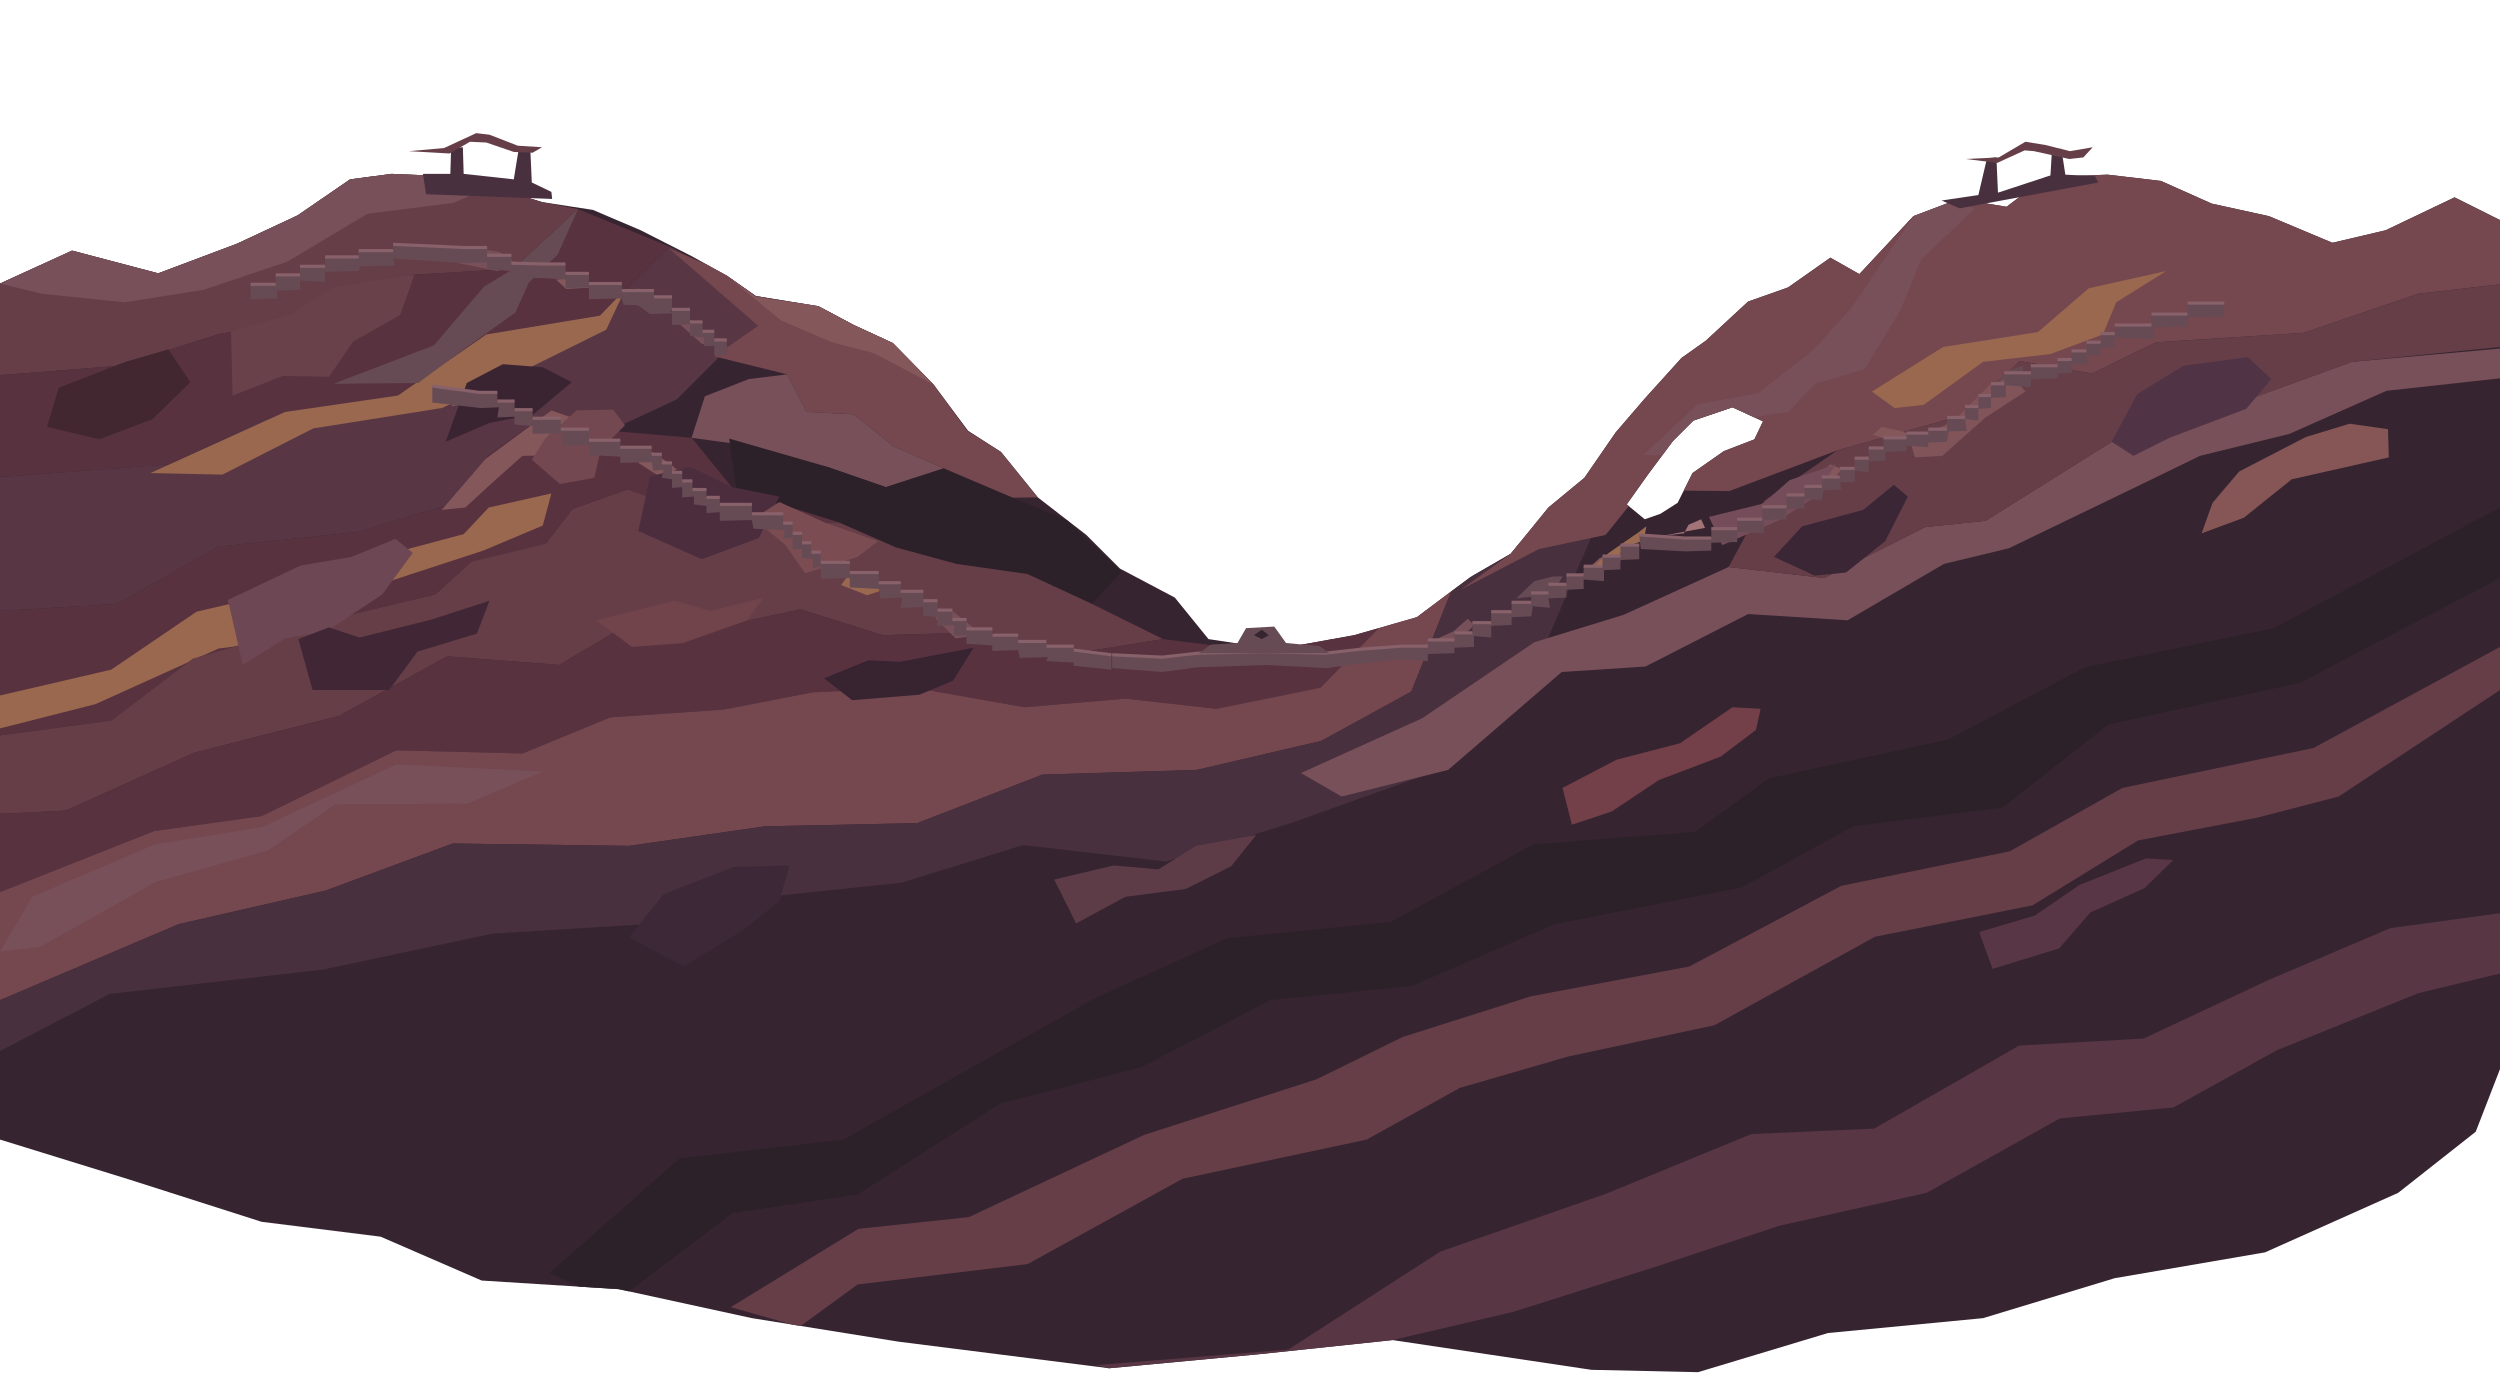
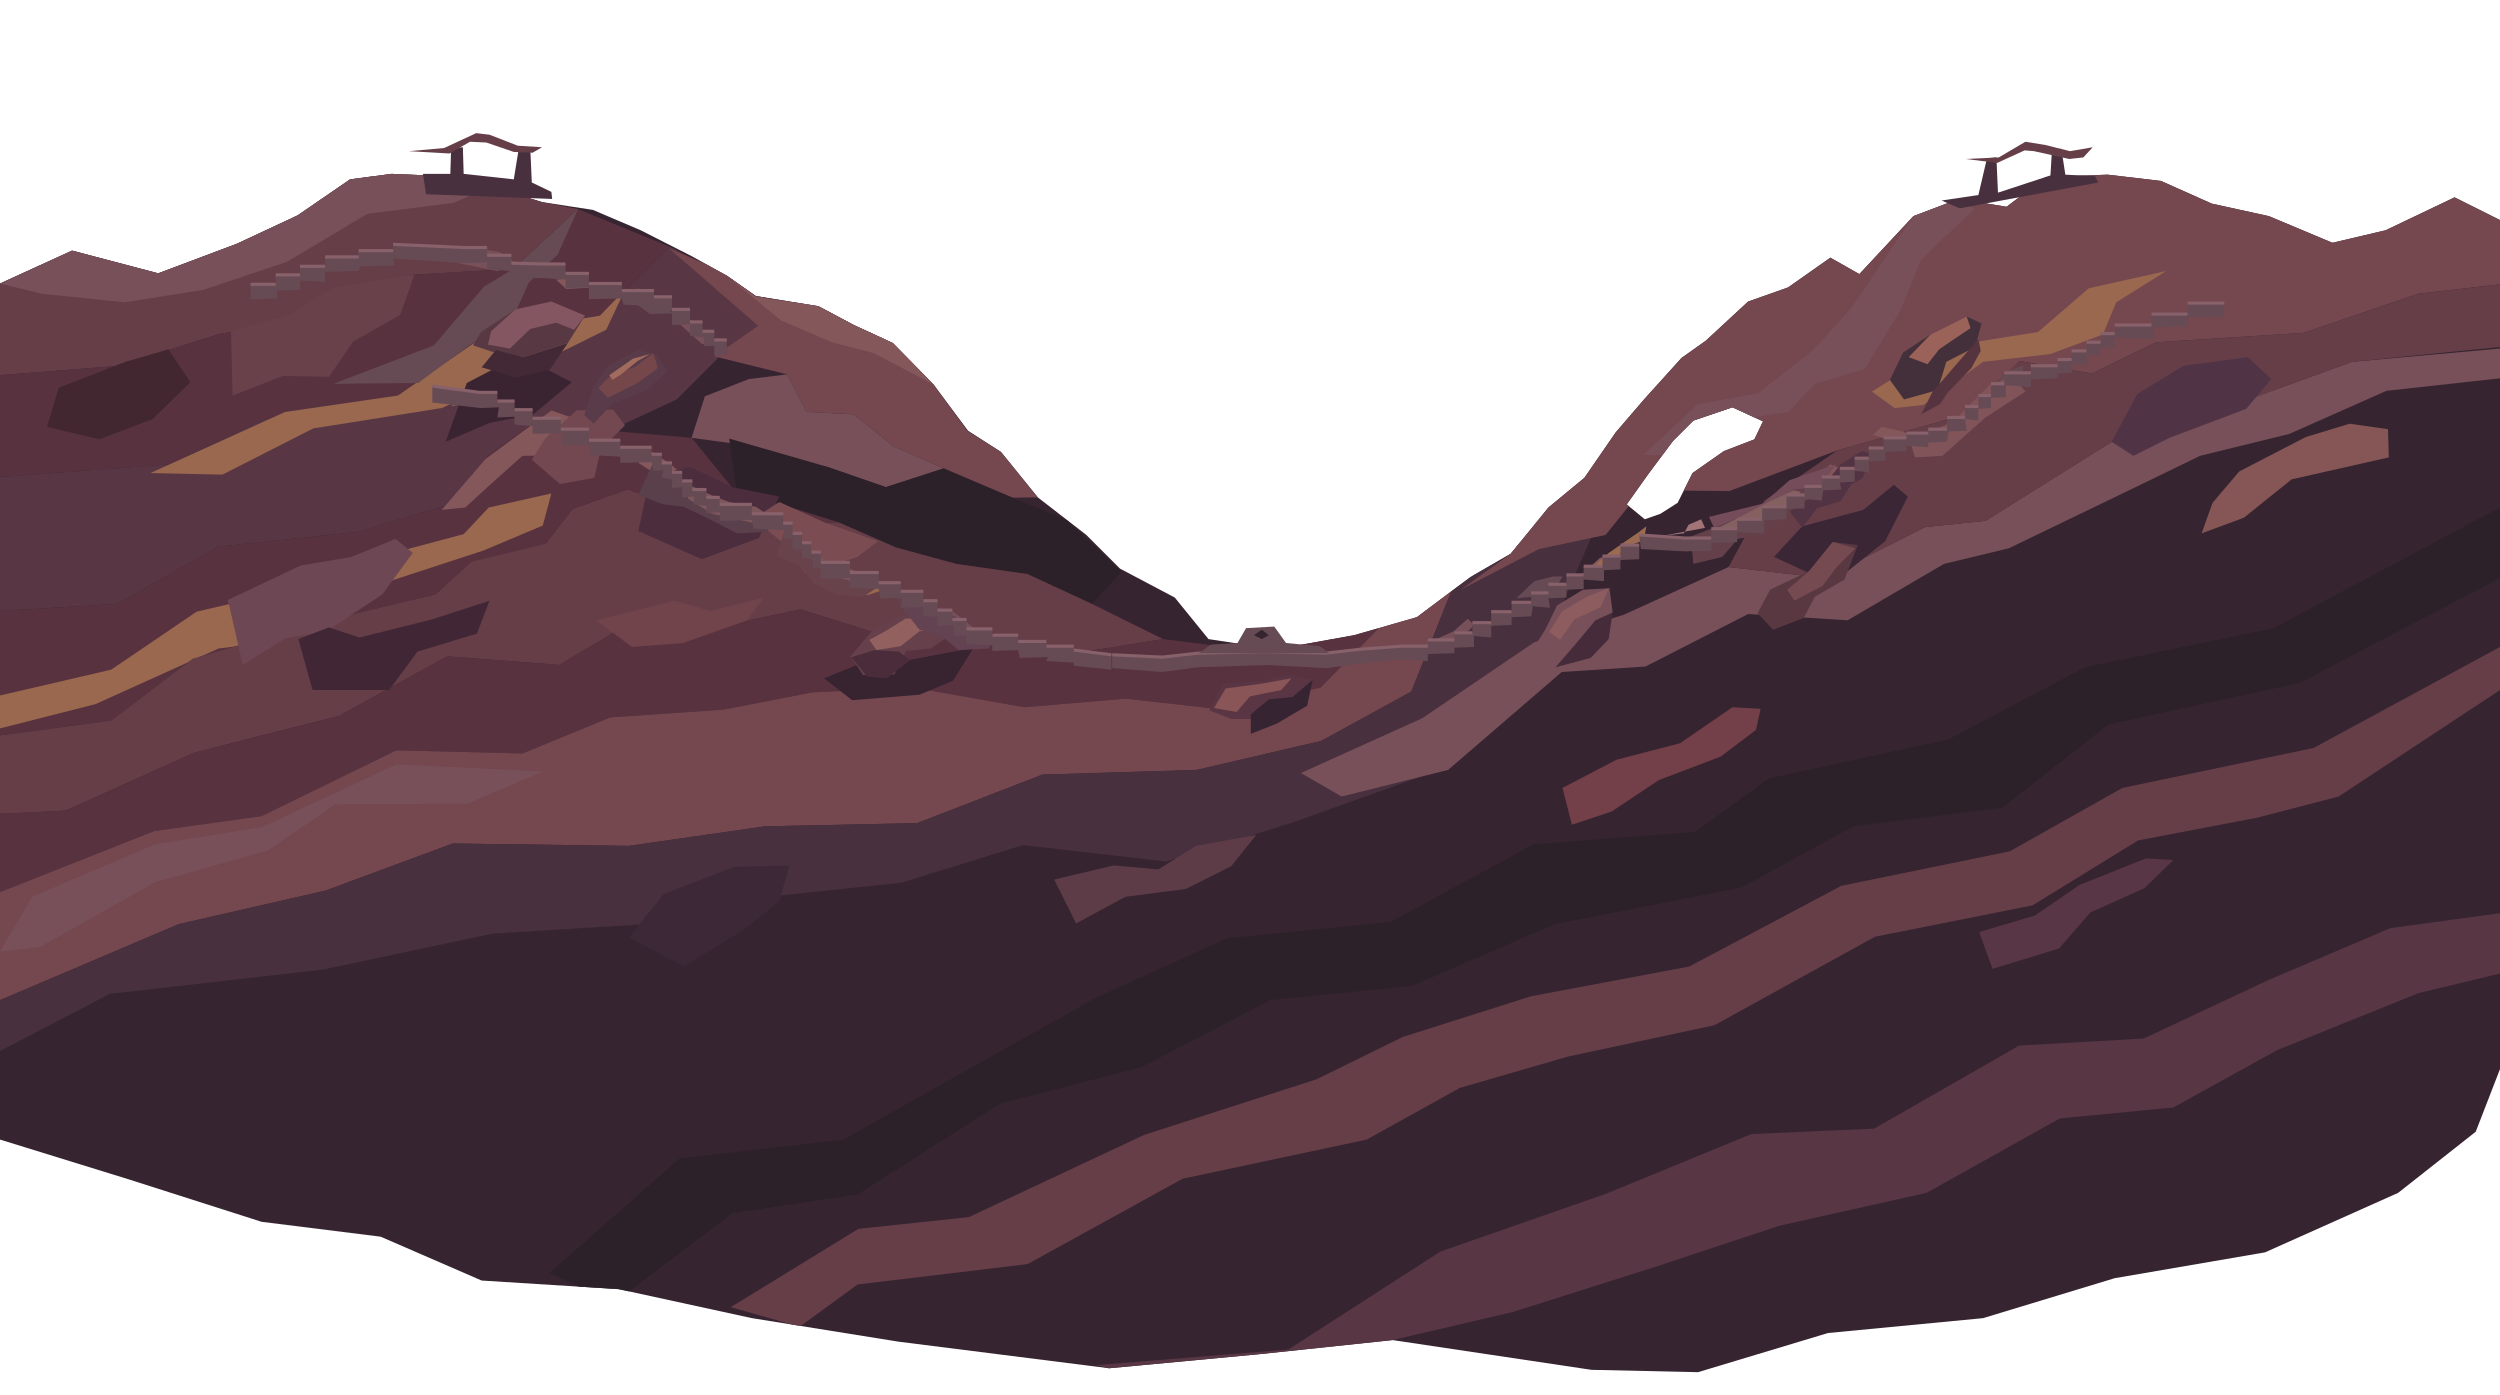
<svg xmlns="http://www.w3.org/2000/svg" viewBox="-512 -165 3192 1780" width="3192" height="1780">
  <defs>
    <clipPath id="geological-clip">
      <path clip-rule="evenodd" d="M-512,197 -420,155 -310,184 -209,146 -132,110 -65,64 -12,57 57,60 116,73 180,93 245,103 306,129 371,162 416,187 453,213 533,226 578,250 628,273 680,326 724,385 766,412 813,470 875,518 918,561 988,598 1031,651 1117,664 1217,646 1297,623 1365,572 1417,542 1465,483 1511,445 1551,387 1588,344 1635,292 1666,270 1720,220 1771,202 1825,164 1862,185 1931,111 1989,89 2050,99 2100,61 2179,58 2247,66 2312,95 2385,111 2466,145 2534,129 2622,87 2680,116 2680,1200 2649,1280 2550,1358 2380,1434 2188,1467 2020,1518 1822,1537 1656,1587 1520,1584 1266,1546 1096,1564 904,1582 635,1548 448,1518 278,1481 103,1470 -26,1414 -178,1395 -347,1341 -512,1290ZM1565,479 1592,441 1624,398 1650,372 1700,355 1739,373 1728,396 1689,411 1649,439 1630,477 1608,491 1588,498Z" />
    </clipPath>
  </defs>
  <g id="rock-bulk">
    <path fill="#362430" fill-rule="evenodd" id="single-geology" d="M-512,197 -420,155 -310,184 -209,146 -132,110 -65,64 -12,57 57,60 116,73 180,93 245,103 306,129 371,162 416,187 453,213 533,226 578,250 628,273 680,326 724,385 766,412 813,470 875,518 918,561 988,598 1031,651 1117,664 1217,646 1297,623 1365,572 1417,542 1465,483 1511,445 1551,387 1588,344 1635,292 1666,270 1720,220 1771,202 1825,164 1862,185 1931,111 1989,89 2050,99 2100,61 2179,58 2247,66 2312,95 2385,111 2466,145 2534,129 2622,87 2680,116 2680,1200 2649,1280 2550,1358 2380,1434 2188,1467 2020,1518 1822,1537 1656,1587 1520,1584 1266,1546 1096,1564 904,1582 635,1548 448,1518 278,1481 103,1470 -26,1414 -178,1395 -347,1341 -512,1290ZM1565,479 1592,441 1624,398 1650,372 1700,355 1739,373 1728,396 1689,411 1649,439 1630,477 1608,491 1588,498Z" />
  </g>
  <g id="veined-facies">
    <g clip-path="url(#geological-clip)">
      <path id="face-01" fill="#663e48" d="M-512,197 -420,155 -310,184 -209,146 -132,110 -65,64 -12,57 57,60 116,73 180,93 226,102 144,178 14,186 -111,244 -231,261 -360,302 -512,314Z" />
      <path id="face-02" fill="#785059" d="M-512,197 -420,155 -310,184 -209,146 -132,110 -65,64 -12,57 57,60 116,73 67,94 -43,108 -145,169 -252,205 -353,221 -459,210Z" />
      <path id="face-03" fill="#593240" d="M-512,314 -360,302 -231,261 -111,244 14,186 144,178 226,102 343,150 254,238 109,262 -4,340 -173,370 -296,428 -512,444Z" />
      <path id="face-04" fill="#583644" d="M-512,444 -296,428 -173,370 -4,340 109,262 254,238 343,150 416,187 453,213 533,226 623,271 505,263 407,290 352,345 266,385 192,359 112,416 65,478 -55,514 -233,533 -362,606 -512,615Z" />
      <path id="face-05" fill="#9a674f" d="M-320,439 -148,361 -4,340 109,262 254,238 286,205 262,256 149,312 52,356 -112,382 -228,441Z" />
      <path id="face-06" fill="#664b55" d="M-86,325 42,276 106,201 144,178 226,102 200,160 163,196 146,234 69,289 22,324Z" />
      <path id="face-07" fill="#75474f" d="M342,152 407,180 488,229 562,233 628,273 680,326 723,385 766,412 813,470 751,471 693,433 629,405 578,364 518,361 493,313 400,290 456,251Z" />
      <path id="face-08" fill="#84575b" d="M417,188 453,214 535,226 628,273 680,326 604,286 550,272 485,244Z" />
      <path id="face-09" fill="#785059" d="M388,341 444,319 493,313 518,361 578,364 629,405 693,433 619,457 544,431 497,431 444,404 371,394Z" />
      <path id="face-10" fill="#2c2029" d="M419,395 544,431 619,457 693,433 780,470 850,499 920,565 882,606 800,568 709,555 632,534 559,502 498,483 429,465Z" />
      <path id="face-11" fill="#593240" d="M-512,615 -362,606 -233,533 -55,514 65,478 112,416 192,359 266,385 371,394 429,465 498,483 559,502 421,506 289,460 219,485 185,529 90,552 44,594 -116,632 -266,676 -370,755 -512,774Z" />
      <path id="face-12" fill="#84575b" d="M108,421 192,359 266,385 218,416 155,417 118,450 82,483 52,486Z" />
      <path id="face-13" fill="#9a674f" d="M-512,723 -370,690 -261,616 -111,581 -48,551 80,517 112,483 192,465 181,506 105,538 -45,587 -135,651 -233,663 -390,734 -512,765Z" />
      <path id="face-14" fill="#663e48" d="M-512,774 -370,755 -266,676 -116,632 44,594 90,552 185,529 219,485 289,460 421,506 559,502 632,534 709,555 800,568 882,606 973,651 842,672 751,642 615,646 510,613 402,636 290,632 202,684 59,673 -79,749 -264,796 -428,870 -512,874Z" />
      <path id="face-15" fill="#593240" d="M-512,874 -428,870 -264,796 -79,749 59,673 202,684 290,632 402,636 510,613 615,646 751,642 842,672 973,651 1076,664 1217,646 1260,625 1174,713 1041,740 925,727 796,738 655,713 525,719 412,741 267,751 155,797 -6,793 -178,877 -315,896 -512,974Z" />
      <path id="face-16" fill="#75474f" d="M-512,974 -315,896 -178,877 -6,793 155,797 267,751 412,741 525,719 655,713 796,738 925,727 1041,740 1174,713 1260,625 1341,590 1290,718 1175,781 1016,818 819,824 659,886 465,890 291,915 66,912 -96,972 -284,1015 -512,1112Z" />
      <path id="face-17" fill="#785059" d="M-471,980 -314,913 -177,891 -6,811 181,820 85,861 -84,862 -170,921 -313,961 -461,1044 -512,1050Z" />
      <path id="face-18" fill="#48303e" d="M-512,1112 -284,1015 -96,972 66,912 291,915 465,890 659,886 819,824 1016,818 1175,781 1290,718 1341,590 1424,530 1538,478 1458,665 1330,766 1304,826 1136,886 977,935 794,914 639,962 487,978 361,1012 117,1027 -100,1073 -372,1104 -512,1177Z" />
      <path id="face-19" fill="#785059" d="M1149,822 1304,752 1447,655 1561,620 1695,559 1817,573 1946,508 2023,500 2202,388 2331,355 2491,297 2680,280 2680,318 2535,334 2411,389 2297,417 2225,452 2053,535 1970,555 1847,627 1720,619 1589,686 1482,693 1337,818 1201,852Z" />
      <path id="face-20" fill="#2c2029" d="M190,1460 356,1314 565,1290 716,1205 889,1108 1055,1033 1264,1012 1446,913 1653,897 1746,829 1976,779 2150,687 2391,637 2680,483 2680,573 2424,707 2180,760 2045,866 1854,890 1712,968 1473,1015 1290,1094 1110,1112 944,1198 765,1244 583,1360 423,1384 271,1499Z" />
      <path id="face-21" fill="#663e48" d="M421,1504 584,1404 725,1389 949,1284 1169,1213 1279,1159 1443,1107 1645,1069 1839,966 2054,922 2198,841 2442,790 2680,661 2680,716 2474,852 2370,879 2218,908 2083,991 1882,1031 1677,1144 1490,1184 1352,1224 1233,1290 998,1340 800,1449 583,1475 509,1529Z" />
      <path id="face-22" fill="#583644" d="M887,1578 1133,1558 1327,1433 1539,1359 1724,1283 1881,1276 2066,1170 2225,1161 2385,1086 2540,1020 2680,1001 2680,1078 2576,1103 2395,1176 2263,1249 2118,1263 1948,1358 1760,1400 1600,1453 1420,1510 1266,1546 1096,1564 904,1582Z" />
      <path id="face-23" fill="#75474f" d="M1353,588 1417,542 1465,483 1511,445 1551,387 1588,344 1635,292 1666,270 1720,220 1771,202 1825,164 1862,185 1931,111 1989,89 2050,99 2100,61 2179,58 2247,66 2312,95 2385,111 2466,145 2534,129 2622,87 2680,116 2680,198 2576,210 2429,260 2241,272 2159,312 2067,296 1991,366 1834,410 1696,462 1584,461 1538,518 1453,536Z" />
      <path id="face-24" fill="#785059" d="M1586,416 1656,351 1733,337 1804,281 1852,228 1931,111 1989,89 2009,102 1941,166 1914,232 1869,306 1806,325 1771,361 1692,373 1640,416Z" />
      <path id="face-25" fill="#663e48" d="M1741,474 1834,410 1991,366 2067,296 2159,312 2241,272 2429,260 2576,210 2680,198 2680,278 2491,297 2331,355 2202,388 2023,500 1946,508 1817,573 1695,559Z" />
      <path id="face-26" fill="#9a674f" d="M1878,335 1969,278 2090,259 2155,203 2254,181 2190,221 2173,262 2106,287 2020,297 1944,352 1907,356Z" />
      <path id="mid-grain-01" fill="#84575b" d="M64,354 82,332 120,340 133,355 121,357 100,346Z" />
      <path id="mid-grain-02" fill="#785059" d="M180,386 194,372 228,385 241,396 215,397Z" />
      <path id="mid-grain-03" fill="#84575b" d="M303,426 321,412 347,430 363,445 342,451Z" />
      <path id="mid-grain-04" fill="#88616a" d="M371,476 389,460 420,474 432,489 410,490Z" />
      <path id="mid-grain-05" fill="#75474f" d="M495,529 513,510 539,546 558,555 533,561Z" />
      <path id="mid-grain-06" fill="#9a674f" d="M562,582 575,564 600,572 620,587 595,595Z" />
      <path id="mid-grain-07" fill="#785059" d="M682,624 700,612 729,635 747,645 708,650Z" />
      <path id="mid-grain-08" fill="#785059" d="M73,171 86,150 126,157 146,171 123,181Z" />
      <path id="mid-grain-09" fill="#84575b" d="M198,192 228,189 244,202 211,204Z" />
      <path id="mid-grain-10" fill="#664b55" d="M288,214 303,203 325,215 347,235 318,236Z" />
      <path id="mid-grain-11" fill="#785059" d="M356,249 369,243 396,269 410,278 384,274Z" />
      <path id="mid-grain-12" fill="#785059" d="M1302,660 1344,641 1362,625 1370,633 1352,652Z" />
      <path id="mid-grain-13" fill="#664b55" d="M1424,599 1447,577 1471,571 1483,571 1470,594Z" />
      <path id="mid-grain-14" fill="#84575b" d="M1507,569 1530,548 1565,532 1575,530 1554,554Z" />
      <path id="mid-grain-15" fill="#a27377" d="M1611,519 1638,516 1644,505 1660,498 1665,509Z" />
      <path id="mid-grain-16" fill="#9a674f" d="M1705,500 1722,486 1757,469 1774,467 1755,487Z" />
      <path id="mid-grain-17" fill="#84575b" d="M1778,462 1809,443 1825,428 1840,434 1824,453Z" />
      <path id="mid-grain-18" fill="#84575b" d="M1879,390 1891,380 1918,386 1931,394 1913,401Z" />
      <path id="mid-grain-19" fill="#664b55" d="M2002,365 2037,328 2047,310 2071,302 2071,317 2033,357Z" />
      <path id="cross-bulk-wedge-01" fill="#422731" d="M-437,330 -352,297 -297,281 -269,323 -317,370 -385,396 -452,380Z" />
      <path id="cross-bulk-wedge-02" fill="#69414b" d="M-217,258 -141,237 -87,202 17,186 -1,237 -61,271 -92,316 -151,315 -215,340Z" />
      <path id="cross-bulk-wedge-03" fill="#3b2432" d="M84,324 130,300 181,304 218,323 169,364 113,375 57,399Z" />
      <path id="cross-bulk-wedge-04" fill="#734850" d="M184,395 224,359 271,358 286,378 255,409 247,445 203,453 167,422Z" />
      <path id="cross-bulk-wedge-05" fill="#4b2d3e" d="M318,443 369,431 423,457 483,469 457,522 384,549 303,513Z" />
      <path id="cross-bulk-wedge-06" fill="#7b4d53" d="M450,497 483,476 543,503 609,526 583,546 516,567 491,531Z" />
      <path id="cross-bulk-wedge-07" fill="#6d4754" d="M-221,601 -128,557 -63,546 -7,523 15,541 -24,594 -95,641 -148,650 -202,684Z" />
      <path id="cross-bulk-wedge-08" fill="#412735" d="M-131,651 -92,636 -53,649 39,626 113,602 97,644 21,667 -15,716 -113,716Z" />
      <path id="cross-bulk-wedge-09" fill="#71434a" d="M249,627 349,602 395,615 463,598 442,627 360,656 295,661Z" />
      <path id="cross-bulk-wedge-10" fill="#382331" d="M540,701 597,678 637,680 731,662 705,704 662,722 576,729Z" />
      <path id="cross-bulk-wedge-11" fill="#9b6b51" d="M1542,541 1581,514 1590,507 1587,525 1561,534 1547,557 1508,571Z" />
      <path id="cross-bulk-wedge-12" fill="#754d5a" d="M1670,495 1739,478 1773,448 1832,428 1803,471 1760,499 1687,531Z" />
      <path id="cross-bulk-wedge-13" fill="#3b2636" d="M1753,546 1789,507 1867,486 1906,454 1924,469 1895,526 1845,566 1805,570Z" />
      <path id="cross-bulk-wedge-14" fill="#81545a" d="M1927,398 1982,373 2029,326 2059,316 2074,335 2023,368 1968,417 1933,419Z" />
      <path id="cross-bulk-wedge-15" fill="#503345" d="M2217,338 2276,302 2358,291 2388,319 2356,357 2258,394 2212,417 2184,399Z" />
      <path id="cross-bulk-wedge-16" fill="#865657" d="M2347,437 2432,393 2488,376 2537,383 2538,419 2414,447 2353,496 2299,516 2313,477Z" />
      <path id="cross-bulk-wedge-17" fill="#3c2836" d="M291,1032 335,977 424,942 496,940 483,986 436,1023 361,1069Z" />
      <path id="cross-bulk-wedge-18" fill="#5d3c47" d="M834,958 910,940 967,945 1015,915 1092,901 1060,941 1002,970 925,980 862,1014Z" />
      <path id="cross-bulk-wedge-19" fill="#733f48" d="M1483,841 1552,805 1633,784 1700,738 1736,740 1730,767 1685,801 1606,831 1546,871 1495,888Z" />
      <path id="cross-bulk-wedge-20" fill="#593646" d="M2015,1025 2086,1004 2143,965 2228,931 2263,933 2226,969 2157,1000 2117,1046 2032,1072Z" />
+       <g id="local-bedding-r2">
+         <path id="fracture-family-01" fill="#583943" d="M102,259 146,230 192,220 235,238 213,273 156,291 116,284 92,276Z" />
+         <path id="fracture-family-02" fill="#845661" d="M115,258 146,230 192,220 235,238 221,256 198,247 165,255 139,280 111,275Z" />
+         <path id="fracture-family-03" fill="#432936" d="M121,282 156,291 213,273 190,307 147,317 103,304Z" />
+         <path id="fracture-family-04" fill="#5a3b4a" d="M245,329 264,302 303,282 326,288 340,309 314,333 270,350 246,376 234,365Z" />
+         <path id="fracture-family-05" fill="#75474b" d="M252,330 269,313 298,304 322,286 328,305 302,324 264,343Z" />
+         <path id="fracture-family-06" fill="#a16c5d" d="M266,314 296,293 318,287 302,296 281,313 270,320Z" />
+         <path id="fracture-family-07" fill="#66414c" d="M574,673 601,641 639,622 684,616 713,638 676,663 645,666 630,696 590,697Z" />
+         <path id="fracture-family-08" fill="#92605f" d="M598,652 620,640 644,625 679,623 695,635 662,641 638,660 607,665Z" />
+         <path id="fracture-family-09" fill="#4b2c3a" d="M575,674 605,665 636,667 650,678 620,701 595,699Z" />
+         <path id="fracture-family-10" fill="#5a3644" d="M1032,742 1050,708 1097,705 1131,697 1164,703 1138,728 1106,733 1089,753 1060,753Z" />
+         <path id="fracture-family-11" fill="#8a5556" d="M1038,739 1053,714 1098,708 1137,701 1124,716 1084,724 1067,744Z" />
+         <path id="fracture-family-12" fill="#372433" d="M1085,747 1108,728 1138,725 1164,703 1157,736 1118,759 1085,772Z" />
+         <path id="fracture-family-13" fill="#77505a" d="M1440,672 1461,639 1476,608 1509,588 1543,586 1547,617 1513,640 1487,668 1461,682Z" />
+         <path id="fracture-family-14" fill="#8d5c5e" d="M1466,642 1483,615 1514,597 1542,586 1532,610 1498,626 1480,652Z" />
+         <path id="fracture-family-15" fill="#462c3a" d="M1500,657 1525,627 1547,617 1542,651 1519,675 1474,687Z" />
+         <path id="fracture-family-16" fill="#593841" d="M1732,618 1748,588 1798,564 1828,527 1860,531 1843,575 1805,597 1791,624 1752,639Z" />
+         <path id="fracture-family-17" fill="#754a50" d="M1770,588 1798,564 1828,527 1857,535 1834,558 1815,583 1779,602Z" />
+         <path id="fracture-family-18" fill="#43303b" d="M1901,320 1918,285 1953,262 1999,239 2018,248 2010,278 1973,297 1962,333 1919,345Z" />
+         <path id="fracture-family-19" fill="#9a6259" d="M1925,291 1953,262 1999,239 2004,254 1980,270 1964,281 1949,300Z" />
+         <path id="fracture-family-20" fill="#55333f" d="M1986,300 2014,268 2017,283 2005,305 1975,336 1965,351 1941,364 1955,336Z" />
+         <path id="fracture-family-21" fill="#59404a" d="M322,426 363,452 400,470 416,479 454,485 479,499 467,514 429,516 398,500 361,482 335,479 303,467Z" />
+         <path id="fracture-family-22" fill="#7d565c" d="M363,452 398,468 419,476 453,482 479,499 460,505 424,497 397,491 367,472Z" />
+         <path id="fracture-family-23" fill="#68434c" d="M491,508 517,531 537,550 574,564 599,569 616,580 590,597 555,594 527,580 510,558 480,544Z" />
+         <path id="fracture-family-24" fill="#7d5259" d="M518,535 541,550 575,562 603,572 614,580 591,583 568,575 546,570 526,551Z" />
+         <path id="fracture-family-25" fill="#634252" d="M622,580 667,602 688,613 709,623 725,639 755,649 751,663 712,665 690,647 662,639 639,610Z" />
+         <path id="fracture-family-26" fill="#64414a" d="M1647,520 1686,505 1715,492 1745,478 1778,460 1803,457 1792,479 1769,494 1736,518 1707,523 1687,546 1650,555Z" />
+         <path id="fracture-family-27" fill="#856060" d="M1684,508 1715,492 1746,476 1778,461 1787,463 1779,478 1747,490 1719,507 1695,512Z" />
+         <path id="fracture-family-28" fill="#523343" d="M1773,488 1809,464 1838,428 1865,411 1878,414 1866,446 1852,453 1838,475 1808,484 1789,509Z" />
+       </g>
    </g>
  </g>
  <g id="route-surface-cues">
    <path id="west-high" fill="#664b55" d="M-192,198 -160,198 -160,186 -129,186 -129,175 -97,175 -97,163 -54,163 -54,155 -10,155 -10,147 80,151 110,151 110,161 141,161 141,171 180,172 210,172 210,184 240,184 240,197 282,197 282,206 323,206 323,214 346,214 346,230 369,230 369,246 385,246 385,258 400,258 400,269 416,269 416,299 416,288 400,289 400,276 387,277 387,266 369,264 369,249 346,250 346,232 323,233 325,226 284,224 282,216 240,217 240,202 210,203 210,192 182,190 143,190 141,181 110,179 110,170 80,171 -10,165 -8,174 -52,175 -54,181 -97,182 -97,195 -129,193 -129,205 -158,206 -158,216 -192,217Z" />
    <path id="west-high-rim" fill="#88616a" d="M-192,196 -160,196 -160,184 -129,184 -129,173 -97,173 -97,161 -54,161 -54,153 -10,153 -10,145 80,149 110,149 110,159 141,159 141,169 180,170 210,170 210,182 240,182 240,195 282,195 282,204 323,204 323,212 346,212 346,228 369,228 369,244 385,244 385,256 400,256 400,267 416,267 416,283 416,271 400,271 400,260 385,260 385,248 369,248 369,232 346,232 346,216 323,216 323,208 282,208 282,199 240,199 240,186 210,186 210,174 180,174 141,173 141,163 110,163 110,153 80,153 -10,149 -10,157 -54,157 -54,165 -97,165 -97,177 -129,177 -129,188 -160,188 -160,200 -192,200Z" />
    <path id="west-lower" fill="#664b55" d="M40,328 100,336 123,336 123,347 145,347 145,358 168,358 168,369 204,369 204,383 240,383 240,397 280,397 280,406 320,406 320,415 333,415 333,426 346,426 346,438 359,438 359,449 372,449 372,460 390,460 390,470 407,470 407,479 448,479 448,491 488,491 488,503 500,503 500,516 512,516 512,528 524,528 524,540 536,540 536,553 573,553 573,566 610,566 610,579 638,579 638,590 667,590 667,602 685,602 685,614 704,614 704,626 722,626 722,638 755,638 755,646 788,646 788,654 824,654 824,660 859,660 859,665 907,671 907,690 859,685 859,681 824,679 826,674 790,675 788,665 755,666 755,659 722,657 722,646 706,647 706,633 685,634 685,623 667,621 667,610 638,611 640,598 612,599 610,587 573,585 573,573 536,574 536,559 526,560 526,549 512,547 512,536 500,537 500,522 488,523 490,512 450,510 448,499 407,500 407,489 390,490 390,481 374,479 374,469 359,470 359,457 346,458 346,447 333,445 335,435 322,436 320,425 280,426 280,418 240,416 240,403 206,404 206,388 168,389 168,379 145,377 145,367 123,368 125,355 102,356 40,349Z" />
    <path id="west-lower-rim" fill="#88616a" d="M40,326 100,334 123,334 123,345 145,345 145,356 168,356 168,367 204,367 204,381 240,381 240,395 280,395 280,404 320,404 320,413 333,413 333,424 346,424 346,436 359,436 359,447 372,447 372,458 390,458 390,468 407,468 407,477 448,477 448,489 488,489 488,501 500,501 500,514 512,514 512,526 524,526 524,538 536,538 536,551 573,551 573,564 610,564 610,577 638,577 638,588 667,588 667,600 685,600 685,612 704,612 704,624 722,624 722,636 755,636 755,644 788,644 788,652 824,652 824,658 859,658 859,663 907,669 907,673 859,667 859,662 824,662 824,656 788,656 788,648 755,648 755,640 722,640 722,628 704,628 704,616 685,616 685,604 667,604 667,592 638,592 638,581 610,581 610,568 573,568 573,555 536,555 536,542 524,542 524,530 512,530 512,518 500,518 500,505 488,505 488,493 448,493 448,481 407,481 407,472 390,472 390,462 372,462 372,451 359,451 359,440 346,440 346,428 333,428 333,417 320,417 320,408 280,408 280,399 240,399 240,385 204,385 204,371 168,371 168,360 145,360 145,349 123,349 123,338 100,338 40,330Z" />
    <path id="yard-east-ascending" fill="#664b55" d="M908,671 972,674 1017,669 1104,667 1180,669 1224,664 1277,660 1311,660 1311,652 1345,652 1345,643 1368,643 1368,630 1392,630 1392,616 1418,616 1418,604 1443,604 1443,592 1465,592 1465,581 1488,581 1488,569 1510,569 1510,558 1534,558 1534,545 1557,545 1557,531 1581,531 1581,518 1581,549 1557,550 1557,562 1536,563 1536,577 1510,575 1510,587 1488,588 1488,598 1465,599 1467,611 1445,609 1443,622 1418,623 1418,633 1392,634 1392,649 1370,647 1370,661 1345,662 1345,669 1311,670 1311,679 1277,677 1226,682 1182,688 1104,684 1017,687 972,693 908,688Z" />
    <path id="yard-east-ascending-rim" fill="#88616a" d="M908,669 972,672 1017,667 1104,665 1180,667 1224,662 1277,658 1311,658 1311,650 1345,650 1345,641 1368,641 1368,628 1392,628 1392,614 1418,614 1418,602 1443,602 1443,590 1465,590 1465,579 1488,579 1488,567 1510,567 1510,556 1534,556 1534,543 1557,543 1557,529 1581,529 1581,516 1581,533 1557,533 1557,547 1534,547 1534,560 1510,560 1510,571 1488,571 1488,583 1465,583 1465,594 1443,594 1443,606 1418,606 1418,618 1392,618 1392,632 1368,632 1368,645 1345,645 1345,654 1311,654 1311,662 1277,662 1224,666 1180,671 1104,669 1017,671 972,676 908,673Z" />
    <path id="east-backturn" fill="#664b55" d="M1581,518 1640,522 1673,522 1673,510 1706,510 1706,498 1738,498 1738,482 1769,482 1769,467 1792,467 1792,456 1814,456 1814,444 1837,444 1837,433 1856,433 1856,420 1874,420 1874,407 1893,407 1893,394 1922,394 1922,388 1950,388 1950,383 1974,383 1974,368 1997,368 1997,354 2014,354 2014,340 2030,340 2030,325 2047,325 2047,311 2081,311 2081,302 2115,302 2115,294 2133,294 2133,283 2152,283 2152,272 2170,272 2170,261 2188,261 2188,250 2235,250 2235,236 2281,236 2281,222 2328,222 2328,208 2328,239 2281,240 2281,252 2237,253 2237,268 2188,266 2188,278 2170,279 2170,288 2152,289 2154,301 2135,299 2133,311 2115,312 2115,318 2081,319 2081,329 2049,327 2049,342 2030,343 2030,356 2014,357 2014,372 1997,370 1999,385 1976,386 1974,399 1950,400 1950,406 1922,404 1922,411 1895,412 1895,423 1874,424 1874,438 1856,436 1856,450 1837,451 1839,460 1816,461 1814,474 1792,472 1792,484 1769,485 1769,498 1740,499 1740,516 1706,514 1706,527 1673,528 1673,538 1640,539 1583,536Z" />
    <path id="east-backturn-rim" fill="#88616a" d="M1581,516 1640,520 1673,520 1673,508 1706,508 1706,496 1738,496 1738,480 1769,480 1769,465 1792,465 1792,454 1814,454 1814,442 1837,442 1837,431 1856,431 1856,418 1874,418 1874,405 1893,405 1893,392 1922,392 1922,386 1950,386 1950,381 1974,381 1974,366 1997,366 1997,352 2014,352 2014,338 2030,338 2030,323 2047,323 2047,309 2081,309 2081,300 2115,300 2115,292 2133,292 2133,281 2152,281 2152,270 2170,270 2170,259 2188,259 2188,248 2235,248 2235,234 2281,234 2281,220 2328,220 2328,206 2328,224 2281,224 2281,238 2235,238 2235,252 2188,252 2188,263 2170,263 2170,274 2152,274 2152,285 2133,285 2133,296 2115,296 2115,304 2081,304 2081,313 2047,313 2047,327 2030,327 2030,342 2014,342 2014,356 1997,356 1997,370 1974,370 1974,385 1950,385 1950,390 1922,390 1922,396 1893,396 1893,409 1874,409 1874,422 1856,422 1856,435 1837,435 1837,446 1814,446 1814,458 1792,458 1792,469 1769,469 1769,484 1738,484 1738,500 1706,500 1706,512 1673,512 1673,524 1640,524 1581,520Z" />
  </g>
  <g id="no-collision-art">
    <path id="ritual-mount" fill="#664b55" d="M1019,669 1034,658 1068,656 1079,637 1115,635 1130,656 1173,660 1185,669Z" />
    <path id="incised-seal" fill="#362430" d="M1089,646 1099,639 1108,646 1099,651Z" />
    <path id="west-wall-remnant" fill="#48303e" d="M28,57 63,57 64,24 79,23 80,57 144,64 150,27 165,23 167,68 192,80 193,89 32,83Z" />
    <path id="west-warped-roof" fill="#663e48" d="M10,28 55,24 96,5 113,7 149,21 180,23 168,30 144,29 109,17 88,16 62,31Z" />
    <path id="east-wall-remnant" fill="#48303e" d="M1967,91 2014,84 2025,37 2037,36 2039,81 2106,59 2108,26 2120,25 2125,58 2163,60 2167,68 1990,101Z" />
    <path id="east-warped-roof" fill="#663e48" d="M1998,38 2040,36 2074,16 2099,20 2131,28 2160,23 2148,36 2130,38 2085,28 2073,27 2038,43Z" />
  </g>
</svg>
